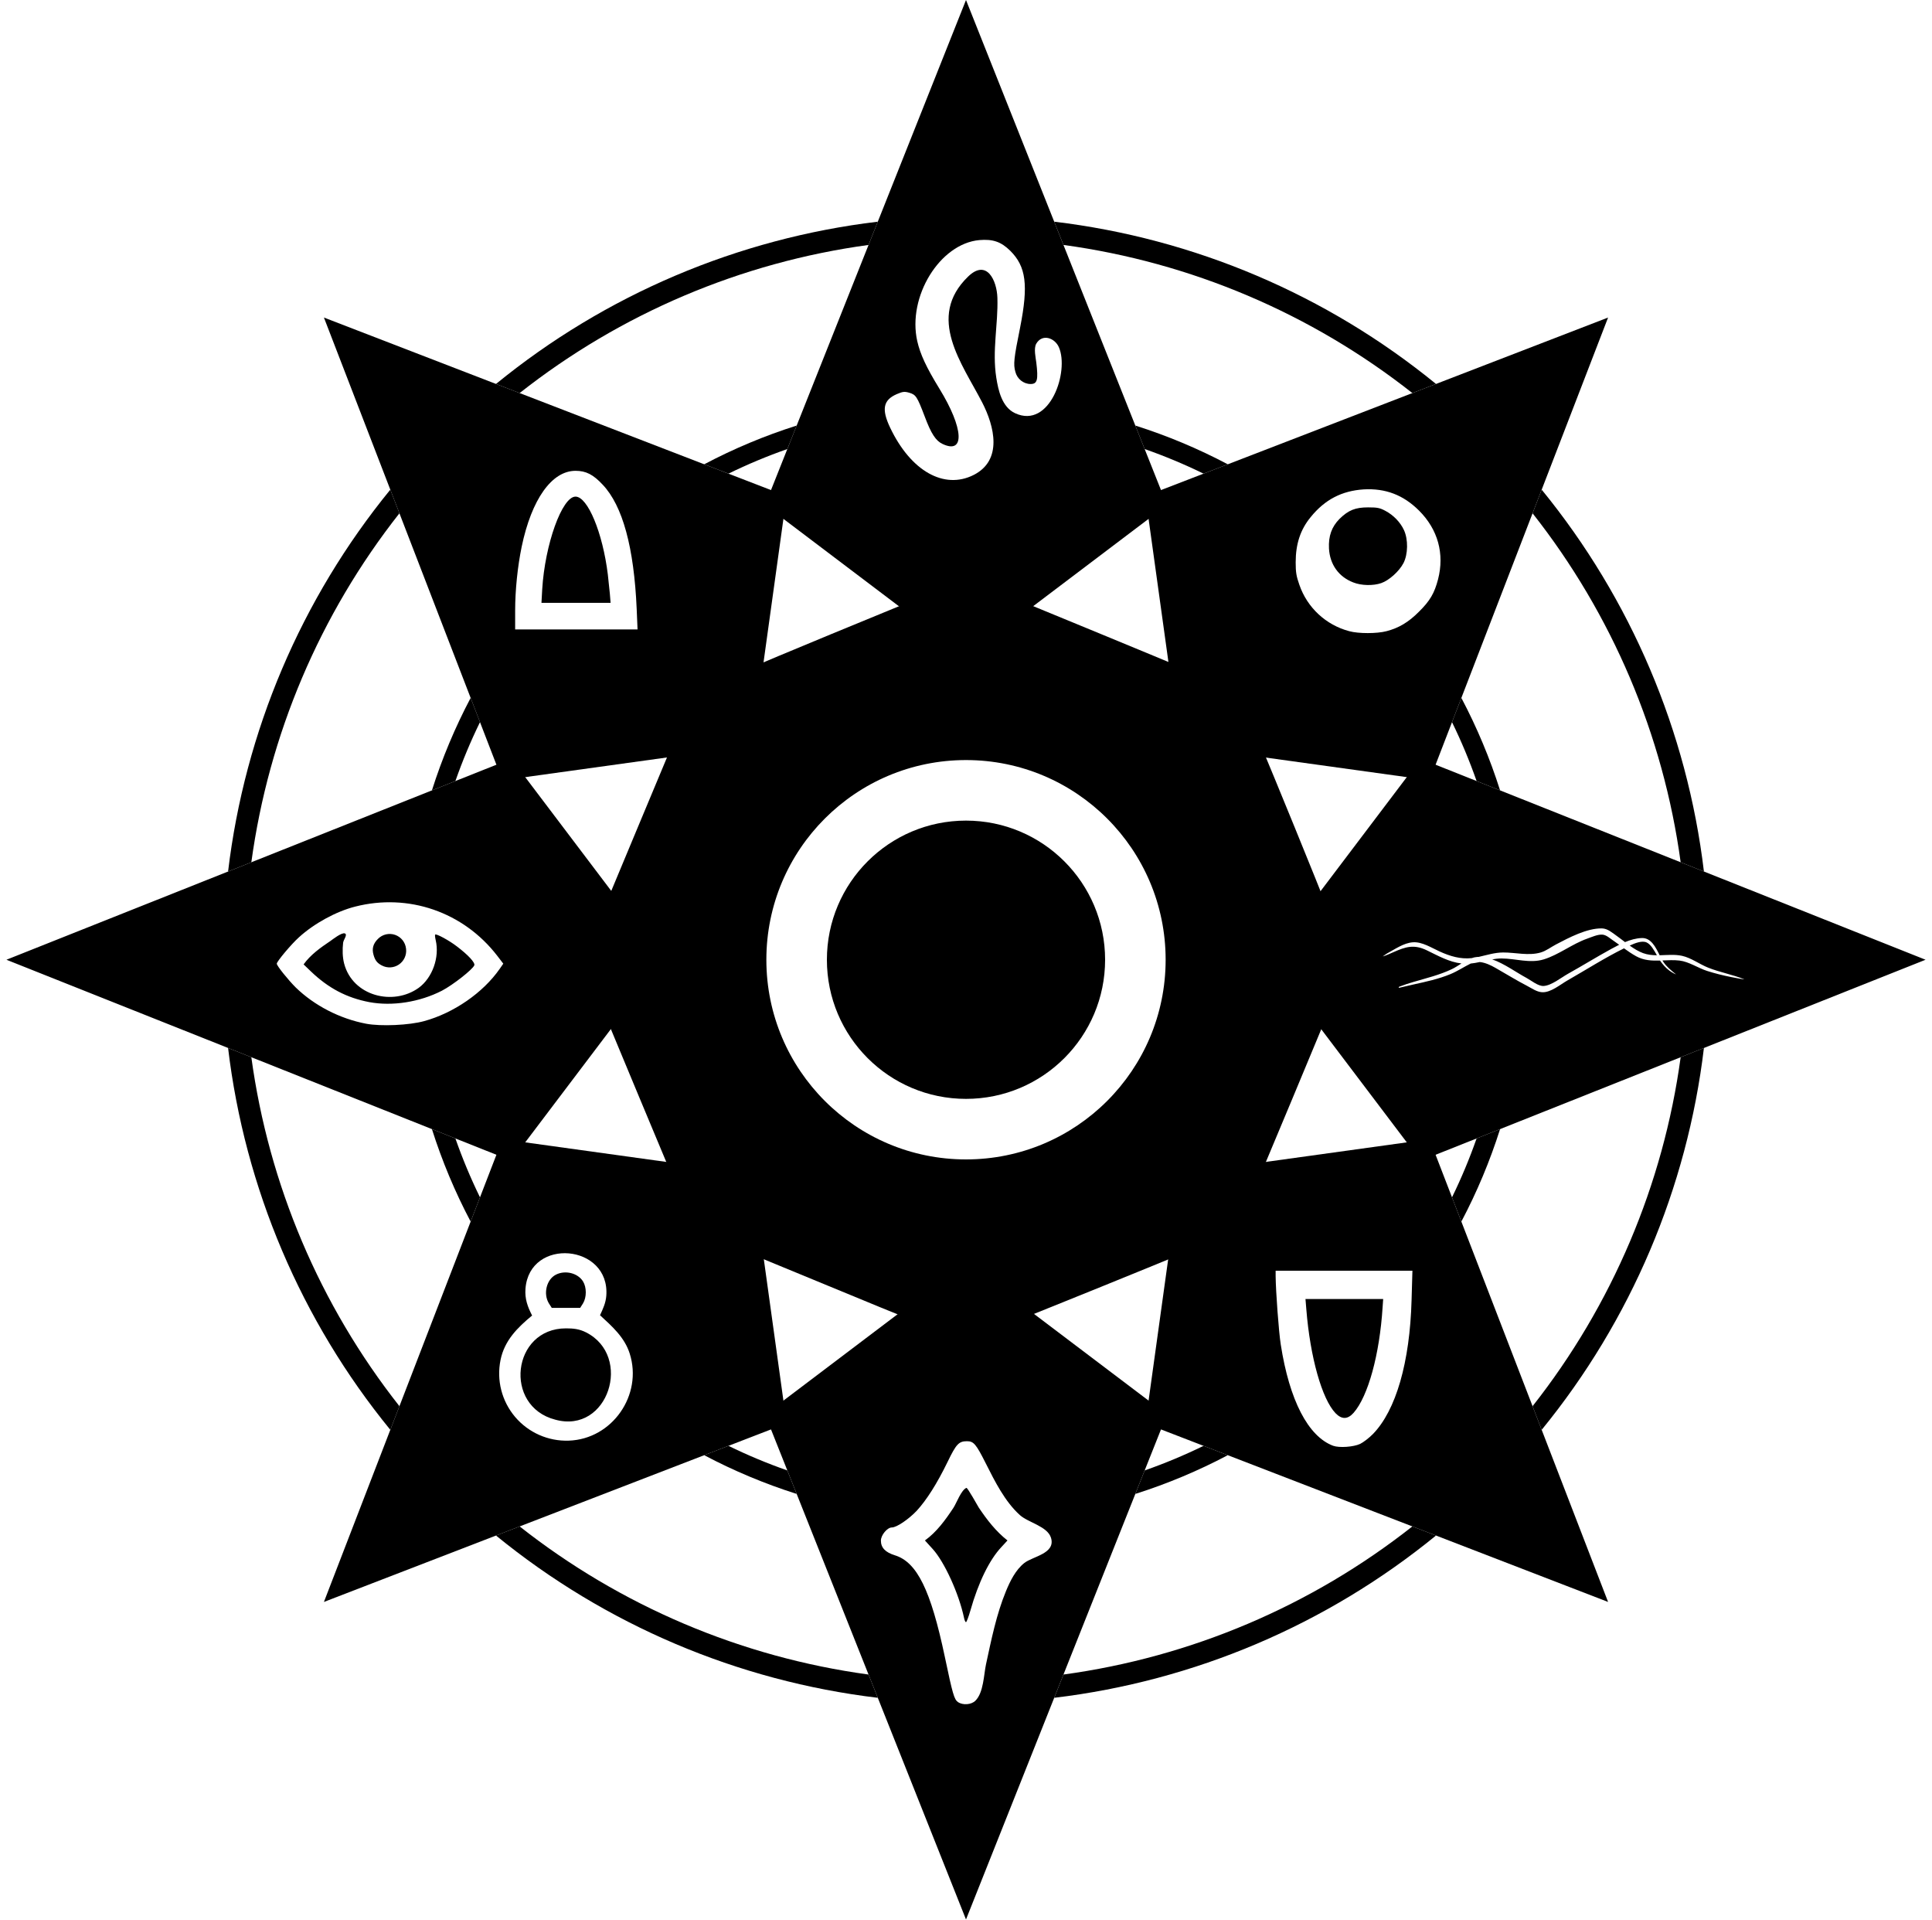
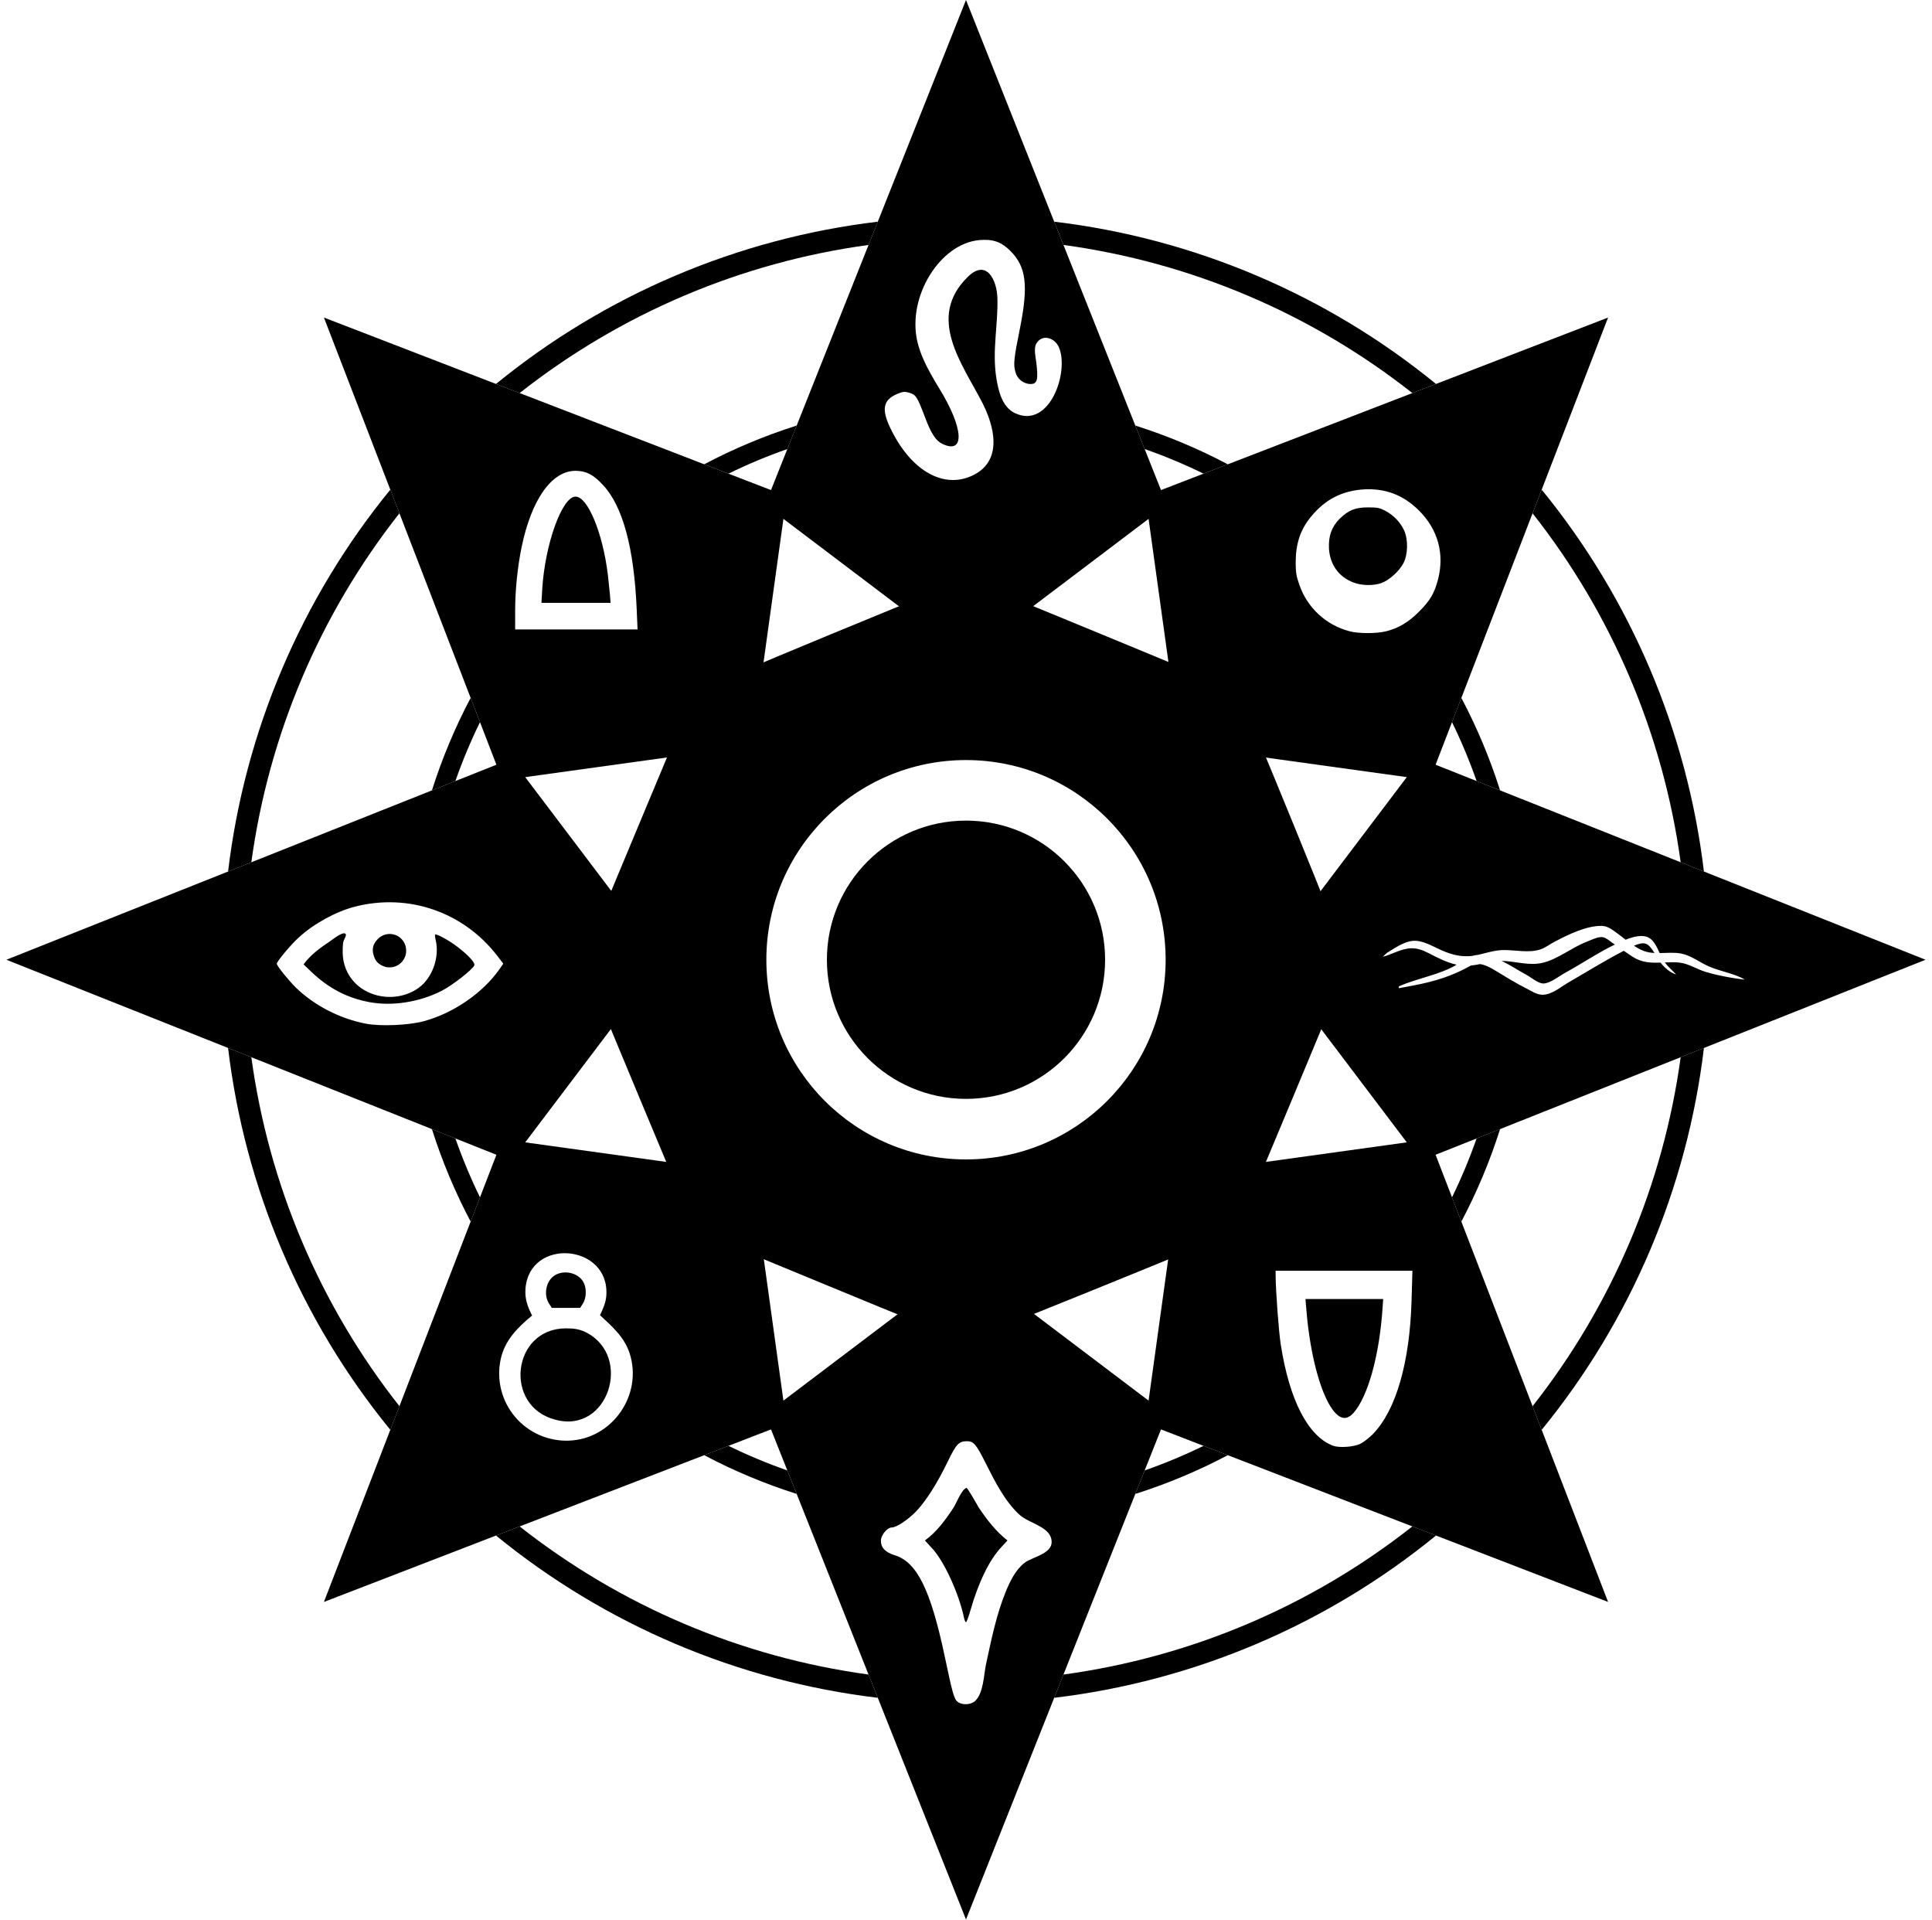
<svg xmlns="http://www.w3.org/2000/svg" id="root" data-authored="gf9-2-0-original-karama-adaptation" viewBox="0 0 150 149">
  <path id="outer-circle" d="M81.848 17.208A57.7 57.7 0 0 1 111.49 29.804L109.656 30.512A56 56 0 0 0 82.567 19.014ZM119.696 38.01A57.7 57.7 0 0 1 132.292 67.652L130.486 66.933A56 56 0 0 0 118.988 39.844ZM132.292 81.348A57.7 57.7 0 0 1 119.696 110.99L118.988 109.156A56 56 0 0 0 130.486 82.067ZM111.49 119.196A57.7 57.7 0 0 1 81.848 131.792L82.567 129.986A56 56 0 0 0 109.656 118.488ZM68.152 131.792A57.7 57.7 0 0 1 38.51 119.196L40.344 118.488A56 56 0 0 0 67.433 129.986ZM30.304 110.99A57.7 57.7 0 0 1 17.708 81.348L19.514 82.067A56 56 0 0 0 31.012 109.156ZM17.708 67.652A57.7 57.7 0 0 1 30.304 38.01L31.012 39.844A56 56 0 0 0 19.514 66.933ZM38.51 29.804A57.7 57.7 0 0 1 68.152 17.208L67.433 19.014A56 56 0 0 0 40.344 30.512Z" />
  <path id="inner-circle" d="M88.146 33.034A43.5 43.5 0 0 1 95.326 36.041L93.444 36.767A42 42 0 0 0 88.872 34.857ZM113.459 54.174A43.5 43.5 0 0 1 116.466 61.354L114.643 60.628A42 42 0 0 0 112.733 56.056ZM116.466 87.646A43.5 43.5 0 0 1 113.459 94.826L112.733 92.944A42 42 0 0 0 114.643 88.372ZM95.326 112.959A43.5 43.5 0 0 1 88.146 115.966L88.872 114.143A42 42 0 0 0 93.444 112.233ZM61.854 115.966A43.5 43.5 0 0 1 54.674 112.959L56.556 112.233A42 42 0 0 0 61.128 114.143ZM36.541 94.826A43.5 43.5 0 0 1 33.534 87.646L35.357 88.372A42 42 0 0 0 37.267 92.944ZM33.534 61.354A43.5 43.5 0 0 1 36.541 54.174L37.267 56.056A42 42 0 0 0 35.357 60.628ZM54.674 36.041A43.5 43.5 0 0 1 61.854 33.034L61.128 34.857A42 42 0 0 0 56.556 36.767Z" />
  <path id="ray-north" fill-rule="evenodd" d="M75 0L90.6 39.2L75 51L59.4 39.2Z M75.582 36.875C77.868 35.728 77.209 33.09 76.257 31.241 74.705 28.228 71.888 24.633 75.168 21.465 76.609 20.073 77.397 21.765 77.438 23.121 77.5 25.218 77.02 27.188 77.35 29.308 77.506 30.306 77.793 31.602 78.811 32.075 81.515 33.33 83.031 28.824 82.211 26.953 81.893 26.229 80.923 25.88 80.457 26.676 80.242 27.043 80.414 27.784 80.457 28.133 80.621 29.484 80.539 29.809 80.016 29.809 79.469 29.809 78.969 29.414 78.832 28.859 78.668 28.281 78.715 27.82 79.203 25.418 79.852 22.125 79.668 20.695 78.438 19.469 77.727 18.766 77.09 18.547 76.035 18.637 72.969 18.914 70.438 23.027 71.215 26.48 71.449 27.496 71.898 28.48 72.945 30.188 74.824 33.25 74.93 35.293 73.176 34.461 72.656 34.219 72.293 33.664 71.797 32.336 71.203 30.777 71.109 30.641 70.602 30.488 70.215 30.375 70.09 30.398 69.625 30.594 68.566 31.055 68.43 31.77 69.113 33.203 70.715 36.566 73.293 38.02 75.582 36.875" />
  <path id="ray-north-east" fill-rule="evenodd" d="M124.851 24.649L110.992 60.57L91.617 57.883L88.93 38.508Z M107.642 48.997C108.599 48.75 109.359 48.3 110.169 47.483 111.026 46.639 111.371 46.041 111.65 44.969 112.161 42.986 111.64 41.093 110.169 39.63 108.953 38.421 107.572 37.893 105.876 37.989 104.179 38.1 102.864 38.776 101.759 40.142 100.962 41.111 100.596 42.224 100.596 43.655 100.596 44.421 100.646 44.726 100.882 45.395 101.491 47.168 102.947 48.52 104.76 48.997 105.471 49.192 106.892 49.192 107.642 48.997 M105.077 45.215C103.941 44.783 103.251 43.824 103.181 42.575 103.134 41.612 103.39 40.895 104 40.278 104.692 39.6 105.226 39.385 106.222 39.385 106.942 39.385 107.128 39.424 107.553 39.65 108.184 39.982 108.719 40.533 109.004 41.15 109.34 41.878 109.32 43.026 108.964 43.714 108.63 44.352 107.839 45.059 107.238 45.264 106.618 45.48 105.697 45.46 105.077 45.215" />
-   <path id="ray-east" fill-rule="evenodd" d="M 149.5 74.5 L 110.3 90.1 L 98.5 74.5 L 110.3 58.9 Z M107.699,74.007c0.619,-0.332 1.276,-0.808 1.998,-0.862c0.709,-0.052 1.45,0.43 2.073,0.712c0.827,0.375 1.615,0.609 2.493,0.517c0.135,-0.047 0.273,-0.078 0.415,-0.089c0.042,-0.003 0.085,-0.005 0.127,-0.006c0.63,-0.142 1.247,-0.341 1.9,-0.343c0.955,-0.003 1.974,0.274 2.913,0.001c0.422,-0.123 0.797,-0.418 1.184,-0.622c1.003,-0.526 2.412,-1.273 3.575,-1.247c0.433,0.009 0.789,0.327 1.125,0.565c0.217,0.154 0.437,0.326 0.663,0.498c0.421,-0.174 0.859,-0.301 1.302,-0.316c0.723,-0.024 1.07,0.703 1.389,1.336c0.582,-0.013 1.171,-0.079 1.736,0.045c0.705,0.154 1.36,0.653 2.035,0.921c0.909,0.362 1.89,0.533 2.792,0.898c0.042,0.017 -0.09,-0.006 -0.134,-0.012c-0.066,-0.009 -0.133,-0.02 -0.199,-0.031c-0.22,-0.037 -0.44,-0.079 -0.659,-0.123c-0.637,-0.129 -1.271,-0.282 -1.89,-0.481c-0.705,-0.227 -1.41,-0.719 -2.143,-0.805c-0.441,-0.052 -0.884,-0.026 -1.322,-0.008c0.023,0.038 0.045,0.075 0.069,0.11c0.266,0.4 0.603,0.659 0.968,0.958c0.043,0.036 -0.105,-0.04 -0.155,-0.065c-0.117,-0.059 -0.229,-0.13 -0.335,-0.207c-0.291,-0.213 -0.528,-0.487 -0.733,-0.782c-0.002,-0.002 -0.003,-0.005 -0.005,-0.007c-0.633,0.02 -1.256,-0.004 -1.855,-0.336c-0.323,-0.179 -0.633,-0.392 -0.938,-0.611c-1.499,0.74 -2.939,1.662 -4.391,2.491c-0.559,0.319 -1.297,0.952 -1.966,0.916c-0.418,-0.022 -0.799,-0.303 -1.161,-0.49c-0.845,-0.437 -1.64,-0.934 -2.465,-1.402c-0.356,-0.202 -0.787,-0.41 -1.215,-0.452c-0.234,0.05 -0.469,0.094 -0.706,0.117c-0,0 -0,0 -0,0c-0.537,0.266 -1.027,0.597 -1.586,0.827c-0.918,0.378 -1.889,0.584 -2.855,0.798c-0.379,0.084 -0.758,0.172 -1.136,0.263c-0.027,0.007 -0.002,-0.08 0.03,-0.092c0.365,-0.141 0.738,-0.259 1.112,-0.37c1.005,-0.297 2.028,-0.54 2.978,-0.994c0.247,-0.118 0.491,-0.281 0.739,-0.438c-0.962,-0.109 -1.827,-0.605 -2.689,-1.021c-0.989,-0.478 -1.633,-0.282 -2.603,0.149c-0.266,0.118 -0.533,0.24 -0.812,0.326c-0.022,0.007 0.285,-0.21 0.334,-0.236zM127.577,73.989c0.345,0.126 0.702,0.161 1.063,0.164c-0.217,-0.391 -0.467,-0.841 -0.794,-0.994c-0.352,-0.165 -0.897,0.045 -1.316,0.242c0.335,0.24 0.683,0.456 1.047,0.589zM125.242,73.006c-0.238,-0.163 -0.525,-0.43 -0.825,-0.455c-0.369,-0.03 -0.846,0.191 -1.189,0.312c-1.17,0.413 -2.216,1.259 -3.381,1.612c-1.078,0.326 -2.187,-0.074 -3.274,-0.074c-0.242,0 -0.481,0.028 -0.718,0.07c0.946,0.332 1.876,1.02 2.667,1.443c0.367,0.196 0.89,0.644 1.322,0.622c0.608,-0.03 1.366,-0.652 1.888,-0.943c1.133,-0.631 2.238,-1.316 3.375,-1.938c0.195,-0.106 0.397,-0.215 0.604,-0.318c-0.156,-0.113 -0.311,-0.225 -0.467,-0.332z" />
+   <path id="ray-east" fill-rule="evenodd" d="M 149.5 74.5 L 110.3 90.1 L 98.5 74.5 L 110.3 58.9 Z M107.68,73.968c0.617,-0.366 1.275,-0.865 2.011,-0.933c0.771,-0.071 1.577,0.448 2.259,0.744c0.808,0.35 1.545,0.522 2.372,0.421c0.112,-0.035 0.228,-0.059 0.347,-0.07c0.026,-0.002 0.053,-0.004 0.08,-0.006c0.011,-0.002 0.022,-0.005 0.033,-0.008c0.664,-0.156 1.31,-0.37 2.001,-0.369c0.902,0.001 1.891,0.233 2.773,-0.036c0.403,-0.123 0.763,-0.412 1.136,-0.606c1.04,-0.542 2.485,-1.265 3.688,-1.232c0.458,0.013 0.819,0.314 1.173,0.569c0.215,0.154 0.434,0.329 0.659,0.502c0.599,-0.238 1.324,-0.431 1.821,-0.144c0.381,0.22 0.615,0.728 0.823,1.182c0.567,-0.007 1.143,-0.069 1.692,0.041c0.763,0.153 1.459,0.712 2.177,1.017c0.857,0.364 1.891,0.52 2.696,0.973c0.099,0.055 -0.226,-0.006 -0.339,-0.019c-0.223,-0.027 -0.444,-0.062 -0.665,-0.099c-0.667,-0.113 -1.331,-0.254 -1.98,-0.448c-0.679,-0.203 -1.361,-0.66 -2.063,-0.729c-0.376,-0.037 -0.75,-0.024 -1.119,-0.009c0.252,0.34 0.558,0.588 0.856,0.912c0.039,0.042 -0.111,-0.028 -0.164,-0.051c-0.104,-0.045 -0.204,-0.101 -0.3,-0.163c-0.282,-0.182 -0.518,-0.421 -0.723,-0.684c-0.723,0.025 -1.43,0.005 -2.114,-0.421c-0.251,-0.157 -0.497,-0.325 -0.74,-0.496c-1.454,0.751 -2.869,1.632 -4.285,2.45c-0.599,0.347 -1.343,0.994 -2.064,0.96c-0.436,-0.02 -0.818,-0.284 -1.196,-0.476c-0.853,-0.433 -1.646,-0.924 -2.461,-1.419c-0.329,-0.2 -0.744,-0.426 -1.157,-0.484c-0.237,0.049 -0.474,0.092 -0.715,0.114c-0.005,0.003 -0.01,0.006 -0.015,0.009c-1.384,0.795 -2.797,1.222 -4.359,1.522c-0.4,0.077 -0.799,0.156 -1.2,0.228c-0.03,0.005 -0.022,-0.137 0.011,-0.152c0.358,-0.16 0.73,-0.291 1.103,-0.413c1.007,-0.329 2.041,-0.581 2.993,-1.056c0.123,-0.061 0.244,-0.132 0.364,-0.207c-0.771,-0.165 -1.49,-0.544 -2.189,-0.904c-1.009,-0.519 -1.594,-0.452 -2.633,-0.032c-0.292,0.118 -0.586,0.243 -0.892,0.318c-0.024,0.006 0.259,-0.269 0.307,-0.297zM127.638,73.822c0.265,0.097 0.538,0.139 0.815,0.155c-0.193,-0.316 -0.411,-0.621 -0.661,-0.717c-0.253,-0.097 -0.611,0.012 -0.935,0.154c0.253,0.166 0.512,0.31 0.78,0.408zM125.193,73.194c-0.22,-0.149 -0.497,-0.411 -0.769,-0.448c-0.362,-0.05 -0.916,0.236 -1.249,0.364c-1.141,0.438 -2.243,1.361 -3.419,1.631c-1.065,0.244 -2.111,-0.131 -3.172,-0.153c0.687,0.331 1.346,0.772 1.937,1.089c0.351,0.189 0.901,0.671 1.308,0.667c0.522,-0.005 1.224,-0.573 1.671,-0.819c1.297,-0.713 2.545,-1.559 3.877,-2.205c-0.061,-0.042 -0.122,-0.084 -0.184,-0.126z" />
  <path id="ray-south-east" fill-rule="evenodd" d="M124.851 124.351L88.93 110.492L91.617 91.117L110.992 88.43Z M105.601 112.083C105.846 111.964 106.295 111.623 106.596 111.314 108.381 109.481 109.461 105.752 109.594 100.924L109.66 98.641H99.04V99.057C99.052 100.256 99.282 103.391 99.438 104.371 100.109 108.694 101.564 111.504 103.504 112.228 103.98 112.402 105.082 112.323 105.601 112.083 M103.695 109.704C102.636 108.606 101.719 105.347 101.423 101.636L101.357 100.835H107.39L107.345 101.473C107.112 105.14 106.222 108.386 105.093 109.671 104.633 110.186 104.181 110.198 103.694 109.704" />
  <path id="ray-south" fill-rule="evenodd" d="M75 149L59.4 109.8L75 98L90.6 109.8Z M75.726 132.021C76.368 131.397 76.38 129.99 76.554 129.189 76.968 127.281 77.357 125.32 78.106 123.507 78.43 122.724 78.849 121.868 79.526 121.329 80.176 120.812 81.974 120.601 81.6 119.374 81.328 118.477 79.827 118.192 79.178 117.604 78.019 116.556 77.233 114.979 76.542 113.607 75.781 112.093 75.596 111.874 75.076 111.874 74.446 111.874 74.239 112.093 73.577 113.466 72.739 115.188 71.944 116.428 71.184 117.263 70.554 117.93 69.618 118.569 69.243 118.569 68.887 118.569 68.393 119.163 68.393 119.589 68.393 120.138 68.735 120.498 69.473 120.728 71.195 121.255 72.264 123.43 73.355 128.607 73.963 131.505 74.082 131.91 74.372 132.121 74.757 132.385 75.418 132.329 75.726 132.021 M71.811 119.578C72.727 118.918 73.405 117.981 74.023 117.046 74.267 116.676 74.619 115.671 75.032 115.496 75.117 115.46 75.94 116.95 75.992 117.028 76.625 117.972 77.322 118.875 78.22 119.578L77.745 120.094C76.817 121.081 75.96 122.836 75.341 125.018 75.199 125.515 75.043 125.92 74.999 125.92 74.954 125.92 74.876 125.757 74.843 125.567 74.446 123.693 73.322 121.244 72.419 120.246Z" />
  <path id="ray-south-west" fill-rule="evenodd" d="M25.149 124.351L39.008 88.43L58.383 91.117L61.07 110.492Z M46.585 102.095C46.818 101.594 47.031 101.14 47.073 100.582 47.374 96.56 41.108 96.018 40.798 100.033 40.737 100.821 40.961 101.431 41.312 102.118 40.173 103.055 39.166 104.062 38.862 105.563 38.54 107.132 38.955 108.762 39.99 109.985 41.024 111.207 42.563 111.887 44.163 111.83 47.537 111.713 49.916 108.284 48.89 105.068 48.487 103.802 47.531 102.967 46.585 102.095 M43.112 110.202C39.064 109.161 39.75 103.114 43.941 103.114 44.517 103.114 44.977 103.161 45.495 103.423 49.15 105.269 47.228 111.339 43.112 110.202 M42.615 101.174C42.162 100.428 42.43 99.318 43.157 98.948 43.885 98.572 44.868 98.824 45.266 99.47 45.551 99.935 45.551 100.702 45.266 101.174L45.043 101.523H42.839Z" />
  <path id="ray-west" fill-rule="evenodd" d="M0.5 74.5L39.7 58.9L51.5 74.5L39.7 90.1Z M32.937 79.262C35.228 78.634 37.505 77.064 38.797 75.207L39.076 74.805 38.601 74.185C35.975 70.788 31.712 69.317 27.568 70.377 26.107 70.748 24.391 71.681 23.215 72.753 22.614 73.291 21.489 74.636 21.489 74.805 21.489 74.972 22.378 76.071 22.959 76.651 24.4 78.053 26.376 79.076 28.428 79.467 29.573 79.683 31.771 79.586 32.937 79.262 M23.571 74.862C24.114 74.103 24.891 73.556 25.659 73.04 25.787 72.953 26.535 72.355 26.778 72.458 27.005 72.554 26.667 72.939 26.639 73.184 26.58 73.704 26.587 74.297 26.721 74.805 27.387 77.323 30.524 78.107 32.512 76.678 33.568 75.904 34.142 74.314 33.827 72.979 33.777 72.763 33.757 72.565 33.787 72.548 33.863 72.458 34.853 72.99 35.454 73.451 36.35 74.128 36.904 74.726 36.825 74.932 36.695 75.257 35.159 76.463 34.309 76.904 32.581 77.79 30.46 78.123 28.674 77.79 26.917 77.455 25.496 76.708 24.135 75.403Z M29.64 74.942C29.284 74.755 29.119 74.55 29 74.118 28.863 73.647 28.969 73.251 29.345 72.88 29.692 72.527 30.212 72.406 30.679 72.57 31.146 72.734 31.476 73.154 31.526 73.647 31.585 74.124 31.373 74.595 30.976 74.868 30.58 75.14 30.064 75.169 29.64 74.942" />
  <path id="ray-north-west" fill-rule="evenodd" d="M25.149 24.649L61.07 38.508L58.383 57.883L39.008 60.57Z M49.432 47.269C49.223 42.498 48.346 39.267 46.796 37.627 46.056 36.833 45.495 36.547 44.684 36.547 42.839 36.547 41.271 38.755 40.501 42.448 40.186 43.978 39.996 45.805 39.996 47.405V48.858H49.499Z M42.097 45.748C42.306 42.263 43.638 38.55 44.683 38.55 45.63 38.55 46.795 41.359 47.191 44.589 47.24 45.021 47.309 45.698 47.349 46.09L47.406 46.797H42.039Z" />
  <path id="central-octagon" fill-rule="evenodd" d="M64.301 99.812C60.857 98.399 57.418 96.974 53.985 95.537 53.952 95.527 51.977 90.801 49.57 85.031L45.209 74.55 49.502 64.257C51.864 58.581 53.851 53.856 53.917 53.744 53.985 53.643 58.75 51.613 64.515 49.232L75.017 44.912 85.486 49.221C91.25 51.595 96.015 53.591 96.083 53.659 96.414 54.059 104.773 74.533 104.694 74.781 104.543 75.232 96.099 95.475 96.031 95.527 95.745 95.757 75.168 104.105 74.915 104.088 74.729 104.07 69.948 102.158 64.302 99.812 M59.5 74.5A15.5 15.5 0 1 0 90.5 74.5A15.5 15.5 0 1 0 59.5 74.5Z M64.2 74.5A10.8 10.8 0 1 0 85.8 74.5A10.8 10.8 0 1 0 64.2 74.5Z" />
</svg>
